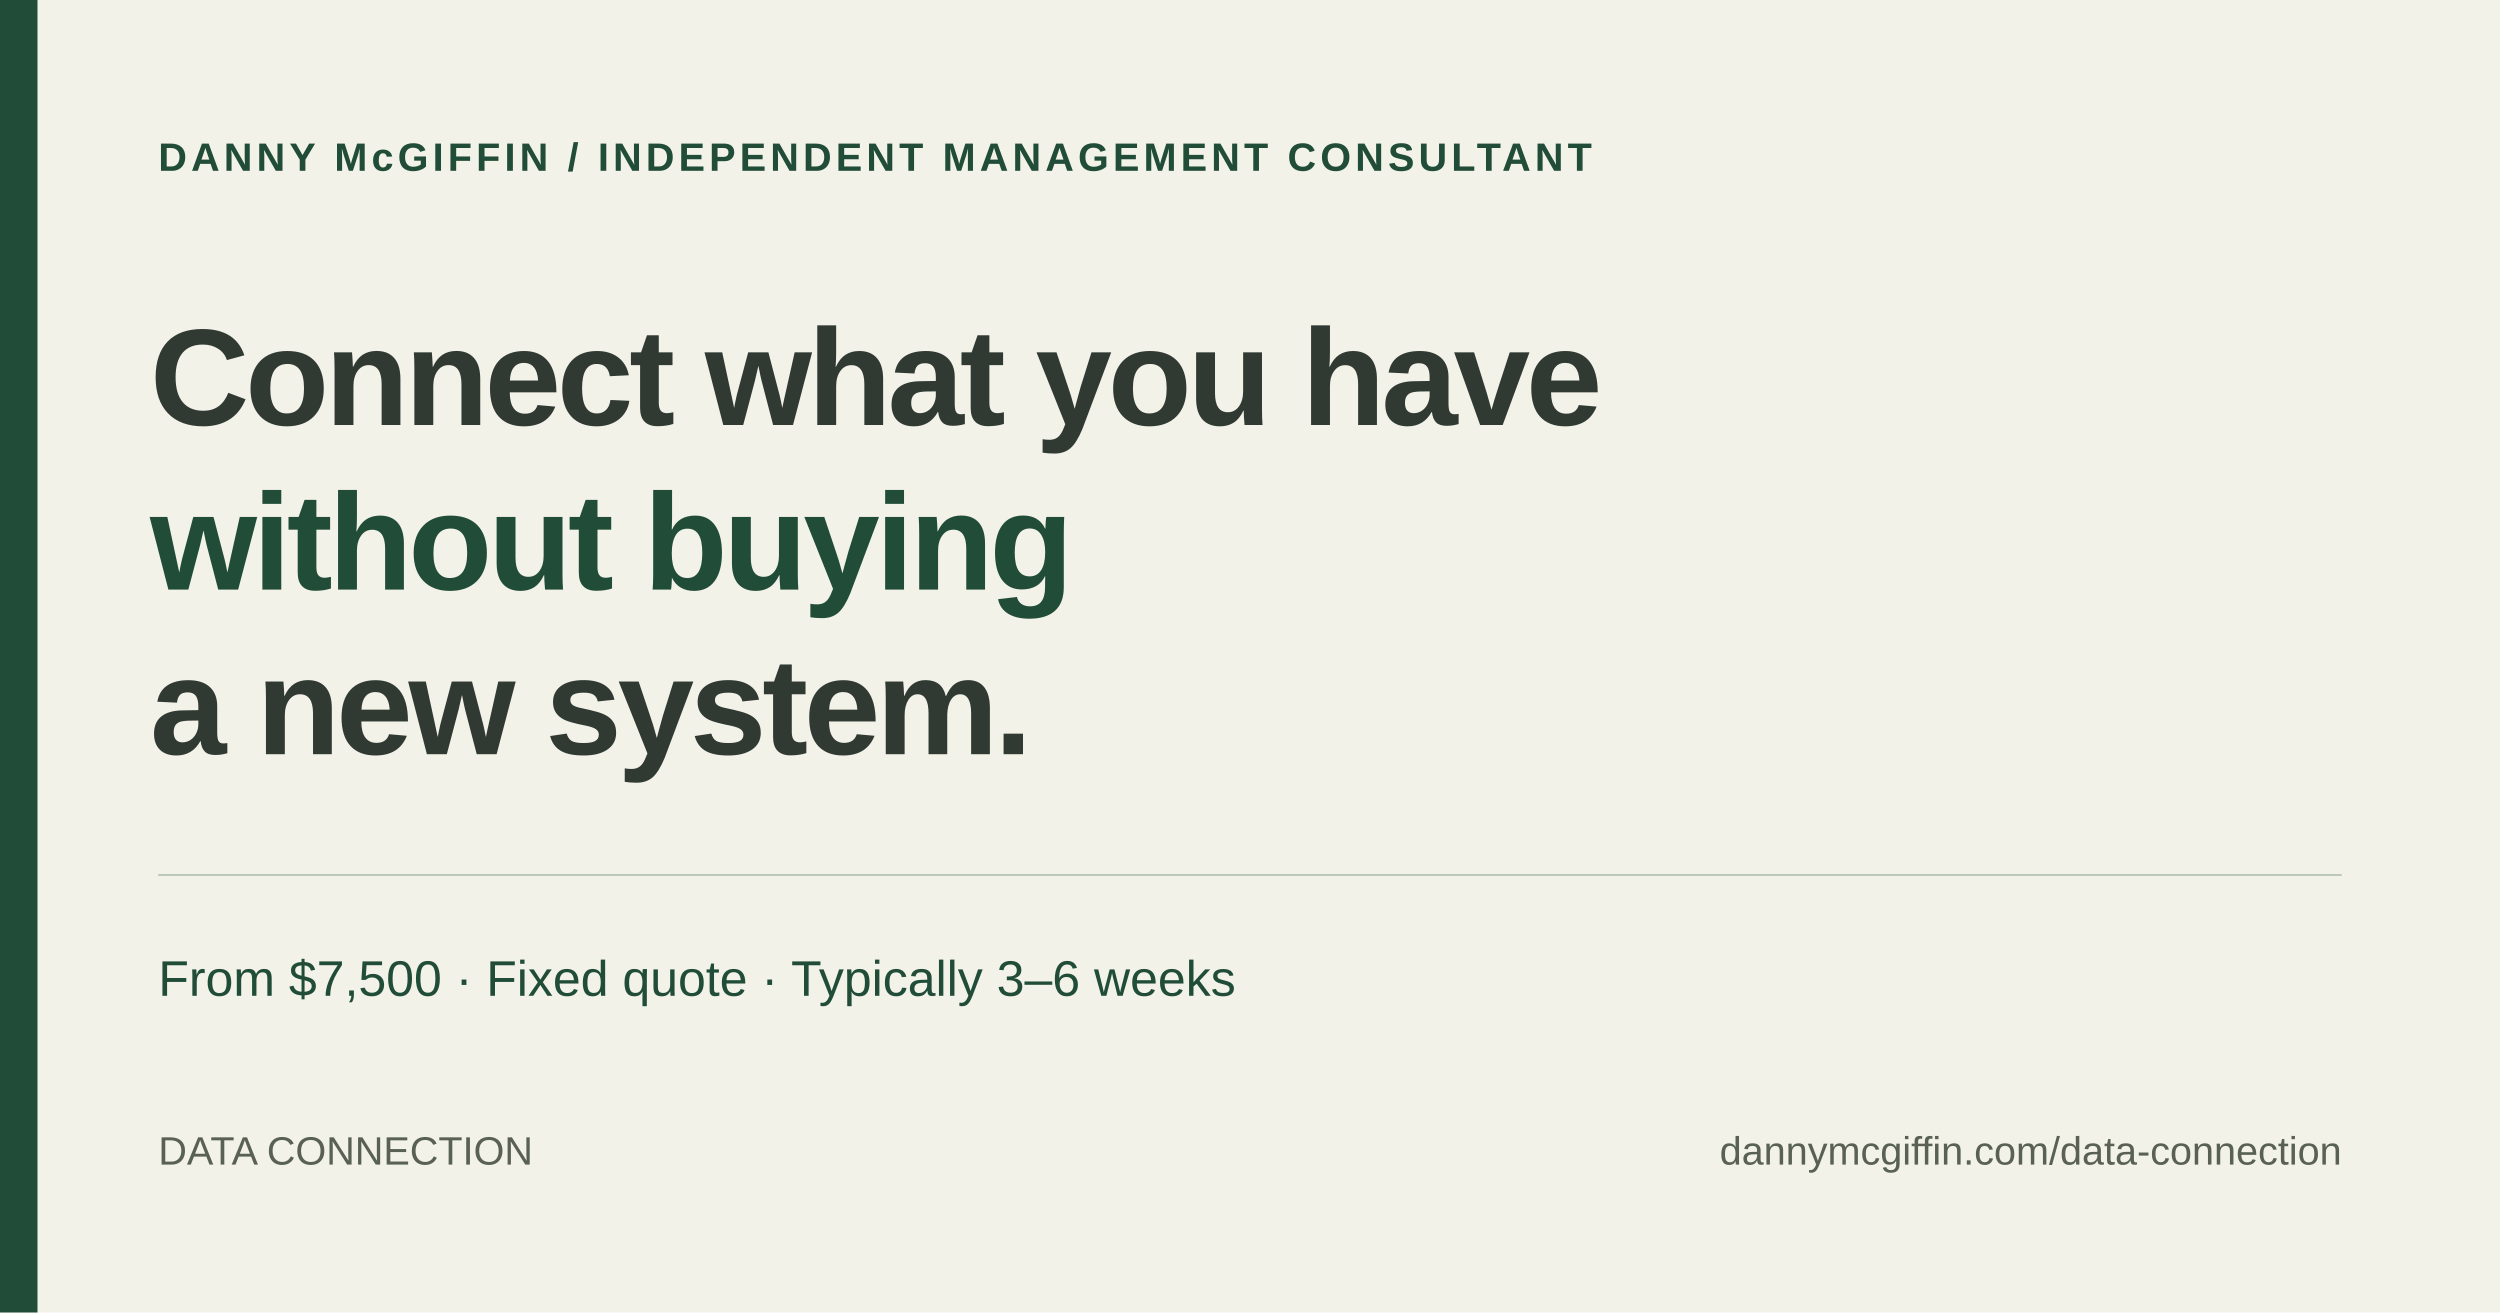
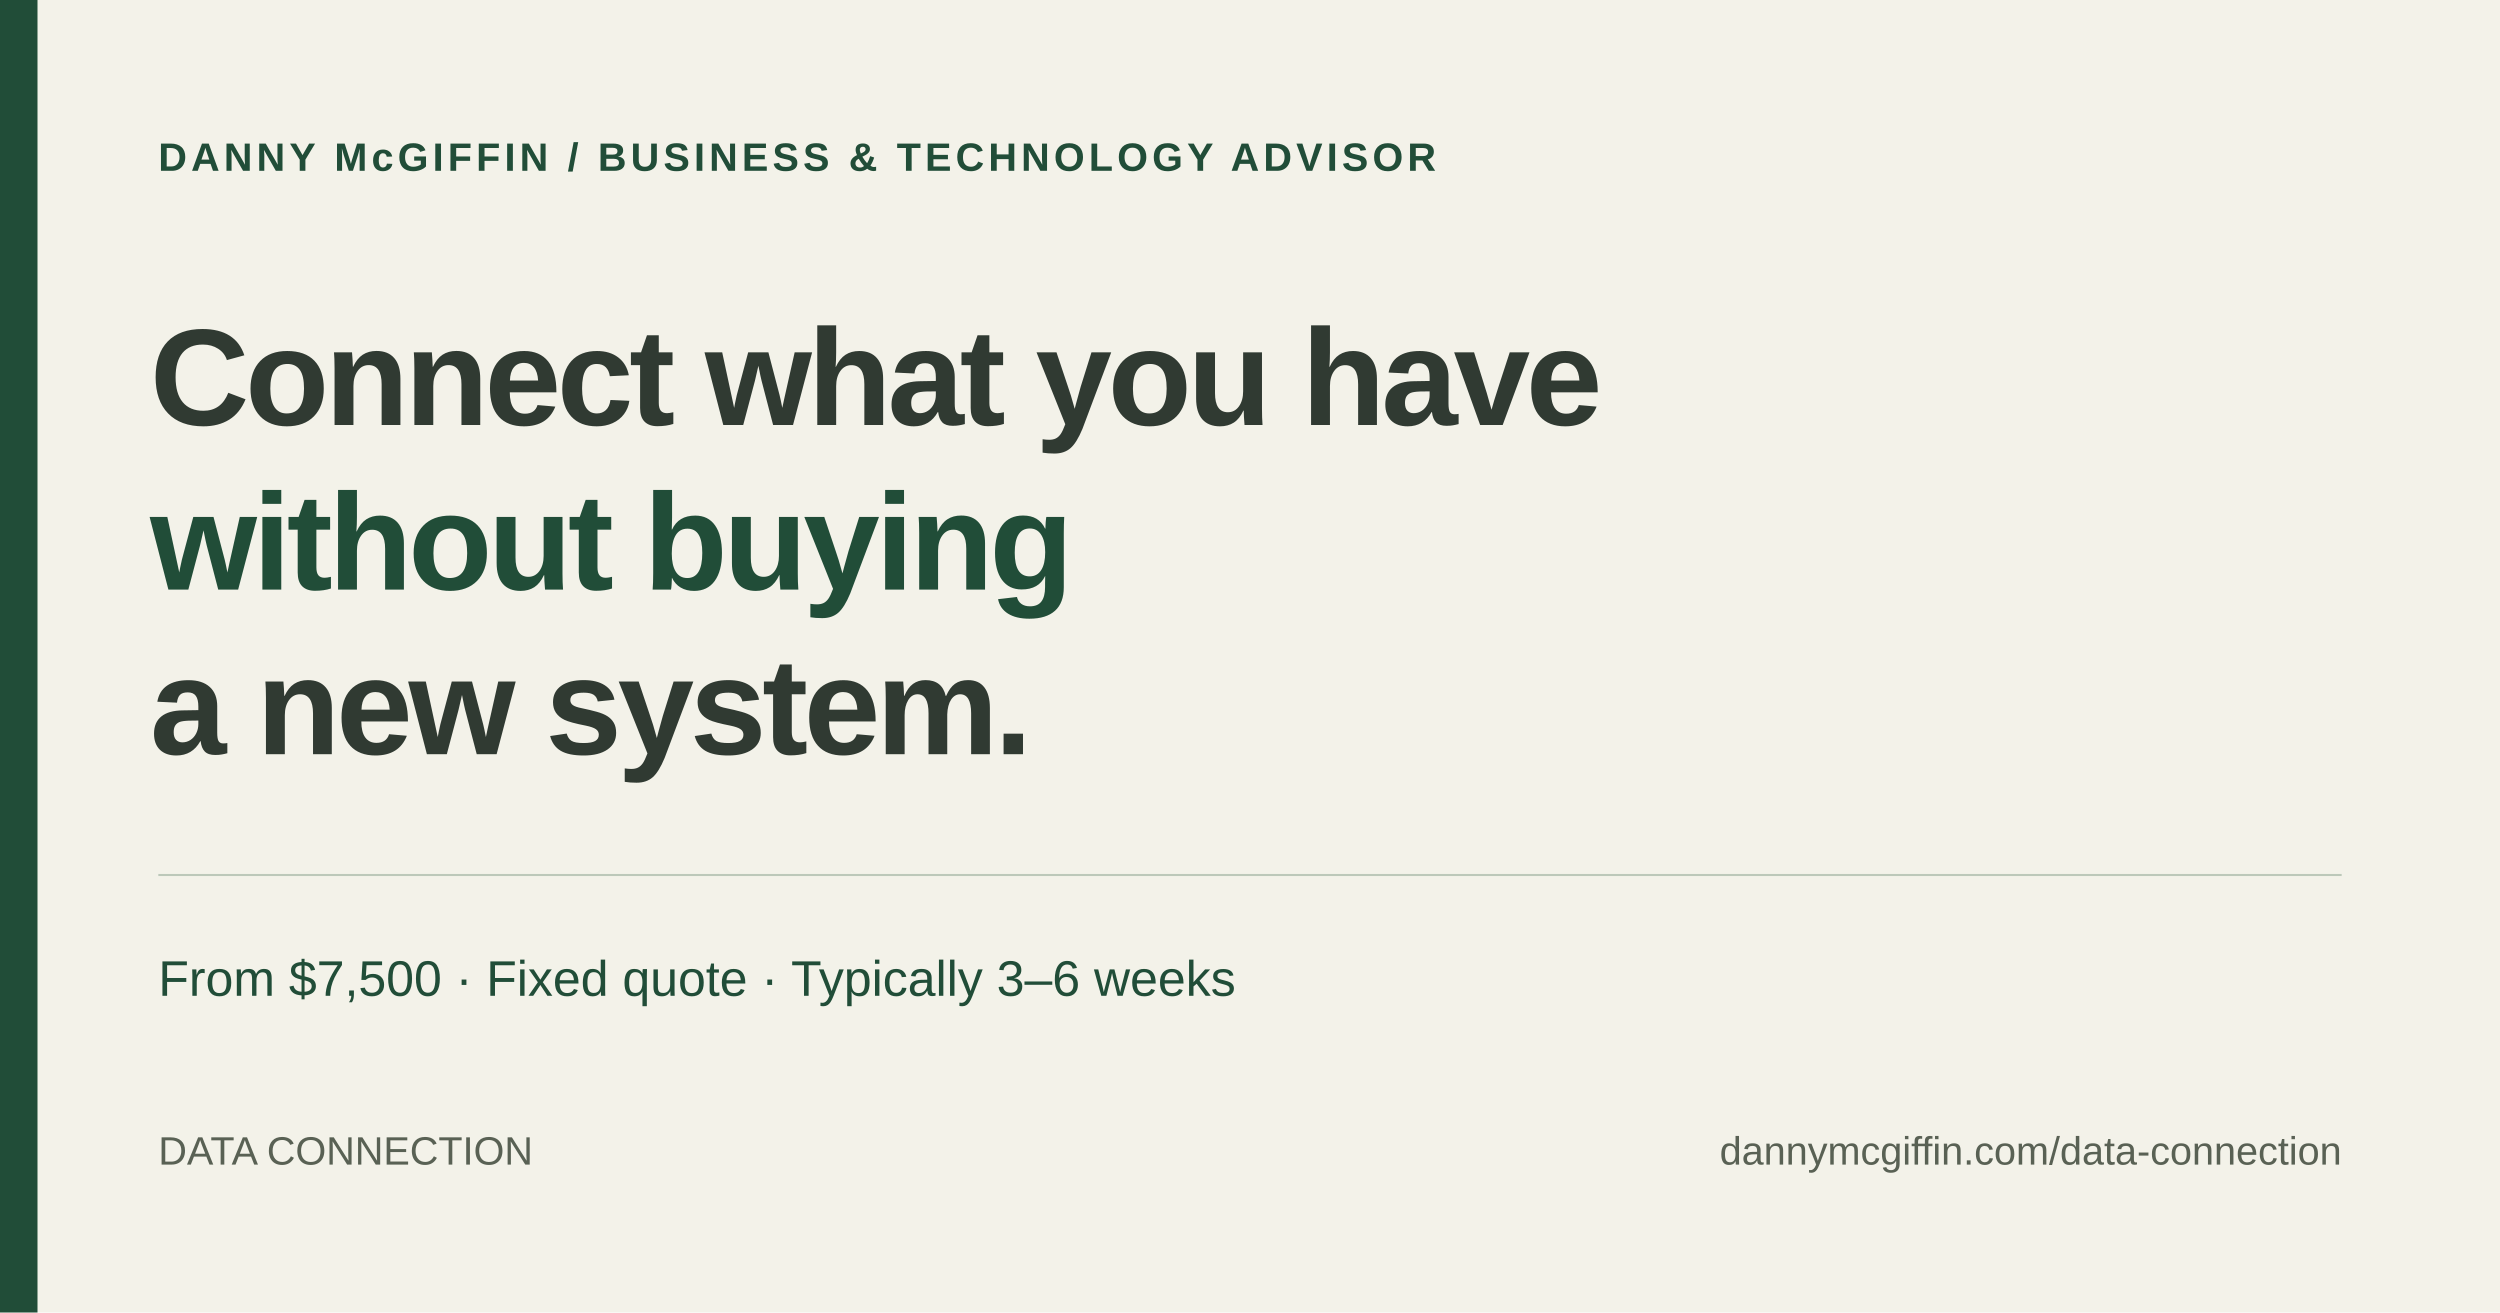
<svg xmlns="http://www.w3.org/2000/svg" width="1200" height="630" viewBox="0 0 1200 630">
  <rect width="1200" height="630" fill="#f3f2e9" />
  <rect width="18" height="630" fill="#214d38" />
  <g font-family="Arial, sans-serif">
-     <text x="76" y="82" font-size="19" font-weight="700" letter-spacing="2" fill="#214d38">DANNY McGIFFIN / INDEPENDENT MANAGEMENT CONSULTANT</text>
+     <text x="76" y="82" font-size="19" font-weight="700" letter-spacing="2" fill="#214d38">DANNY McGIFFIN / BUSINESS &amp; TECHNOLOGY ADVISOR</text>
    <g font-size="66" font-weight="700" letter-spacing="-2" fill="#303a32">
      <text x="72" y="204">Connect what you have</text>
      <text x="72" y="283" fill="#214d38">without buying</text>
      <text x="72" y="362">a new system.</text>
    </g>
    <path d="M76 420H1124" stroke="#bcc8b9" />
    <text x="76" y="478" font-size="24" fill="#214d38">From $7,500 · Fixed quote · Typically 3–6 weeks</text>
    <text x="76" y="559" font-size="19" fill="#596154">DATA CONNECTION</text>
    <text x="1124" y="559" font-size="19" text-anchor="end" fill="#596154">dannymcgiffin.com/data-connection</text>
  </g>
</svg>
